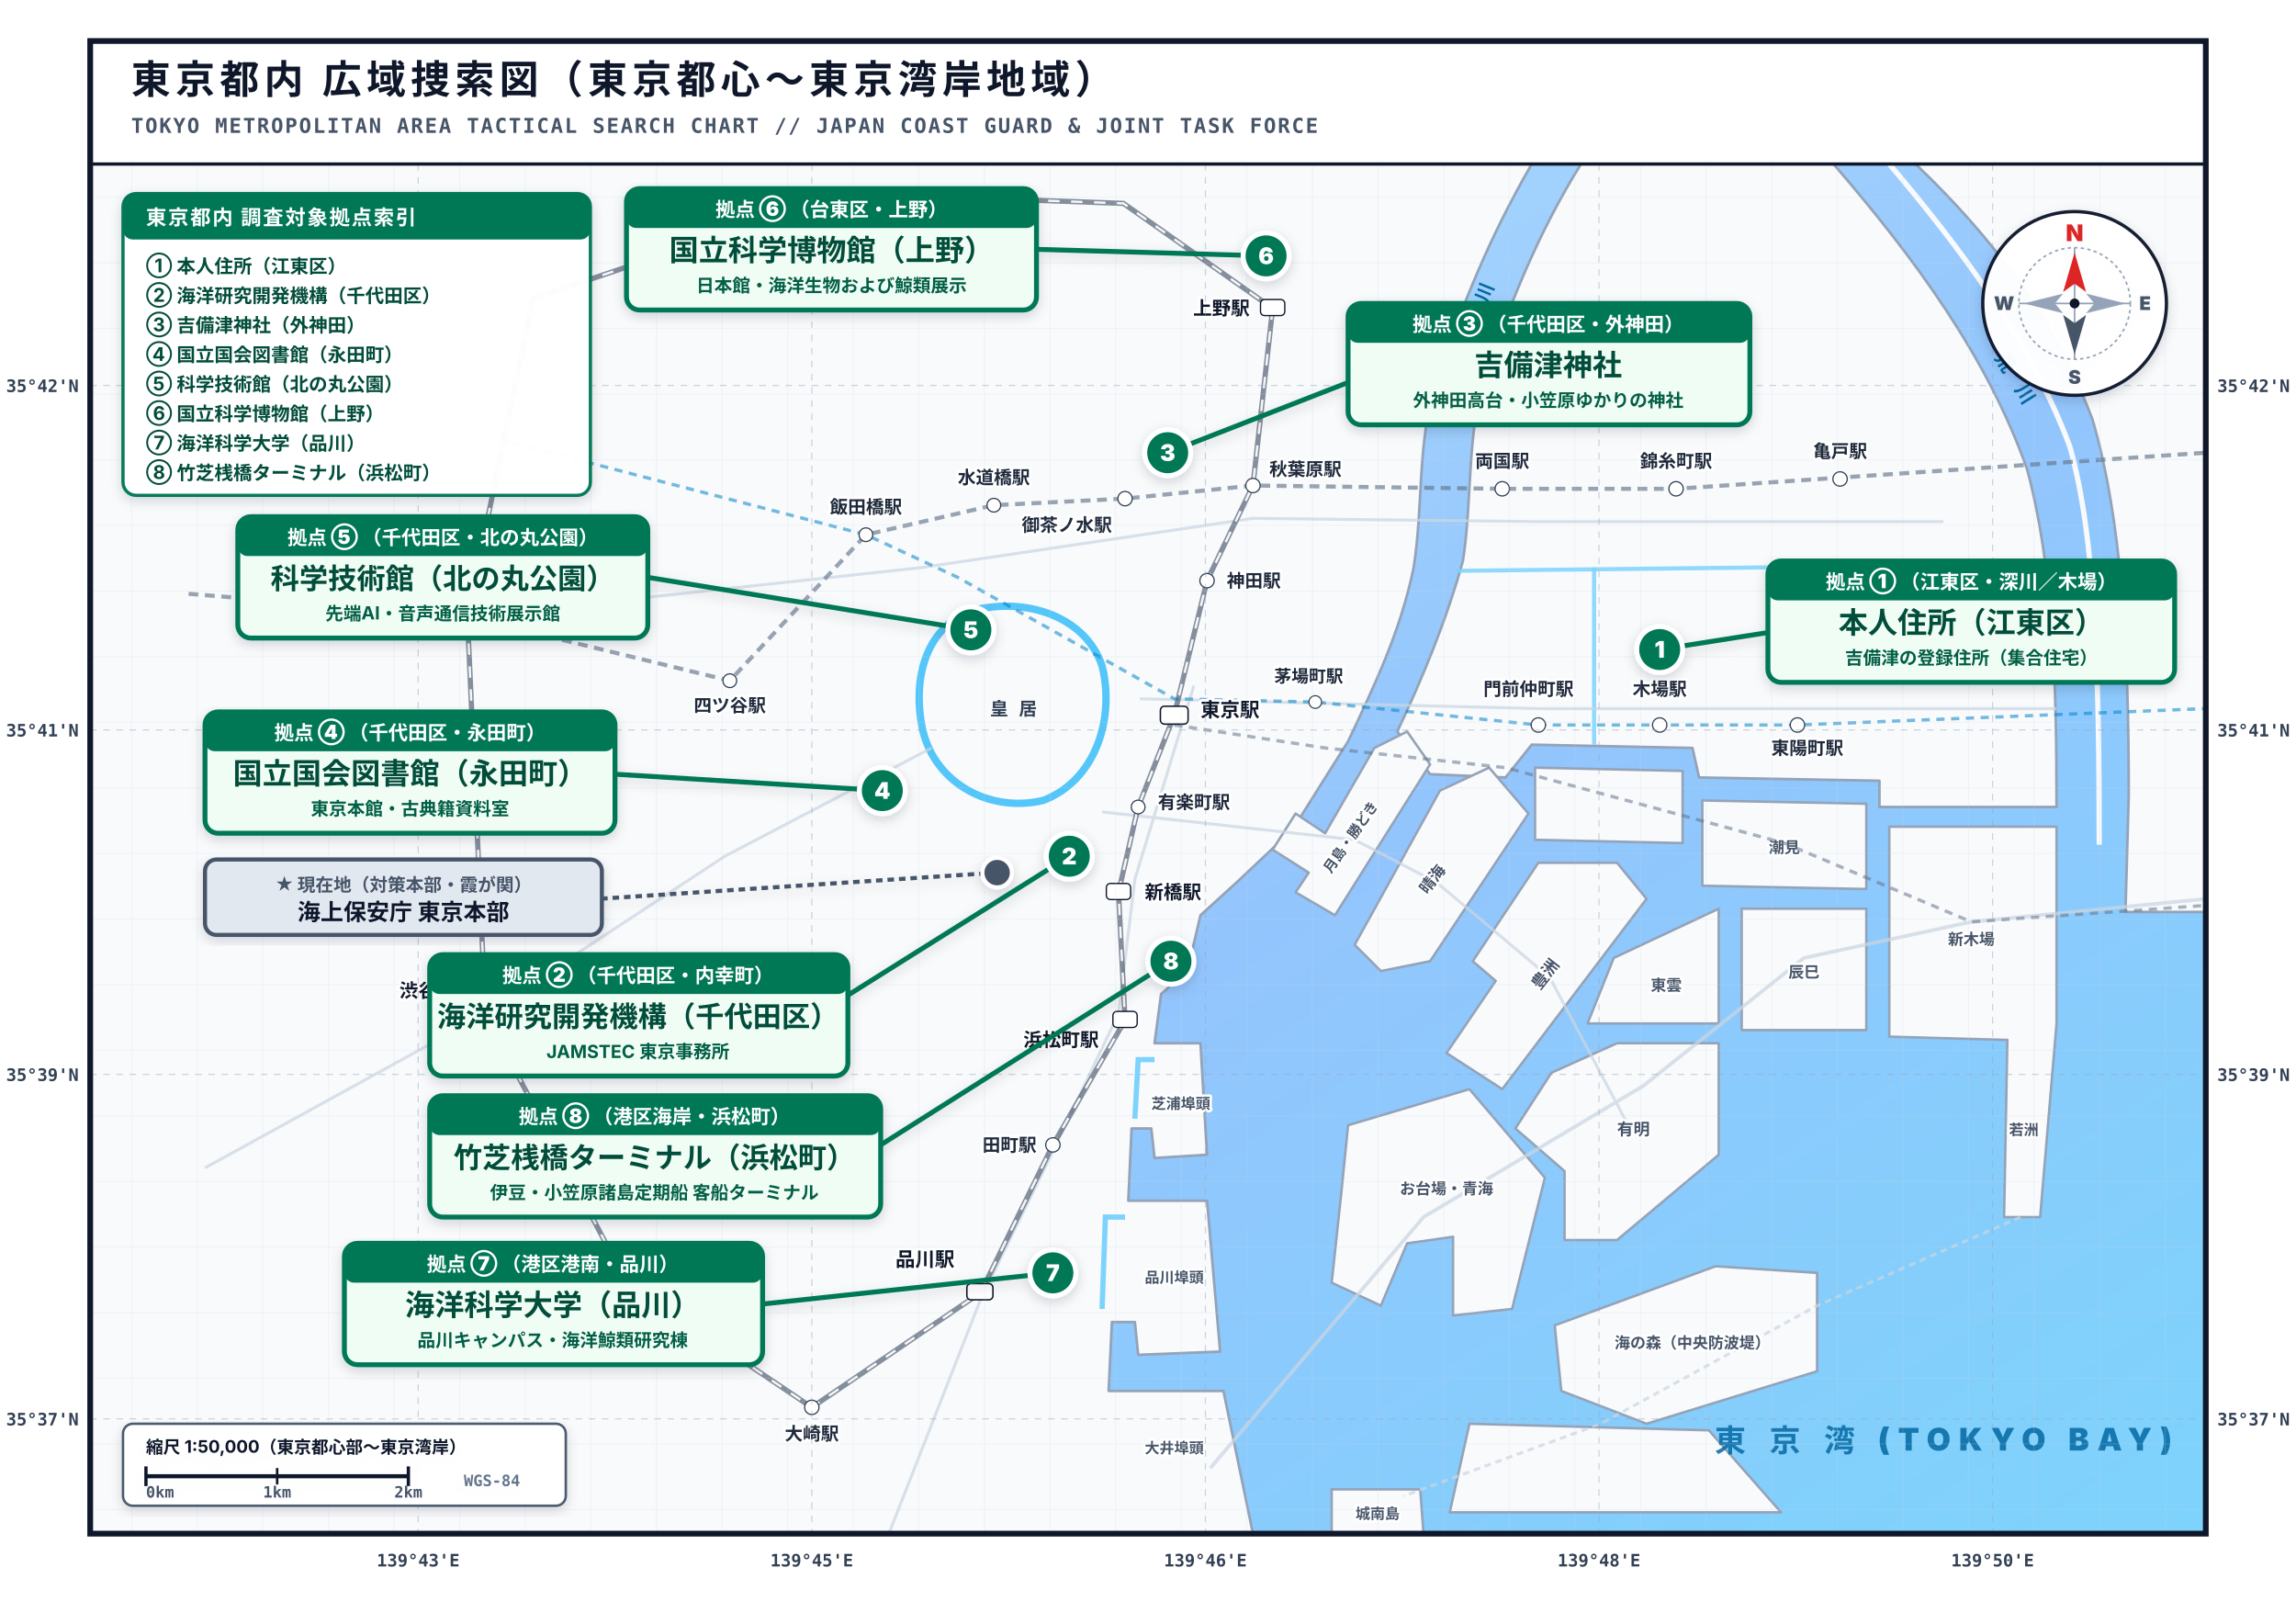
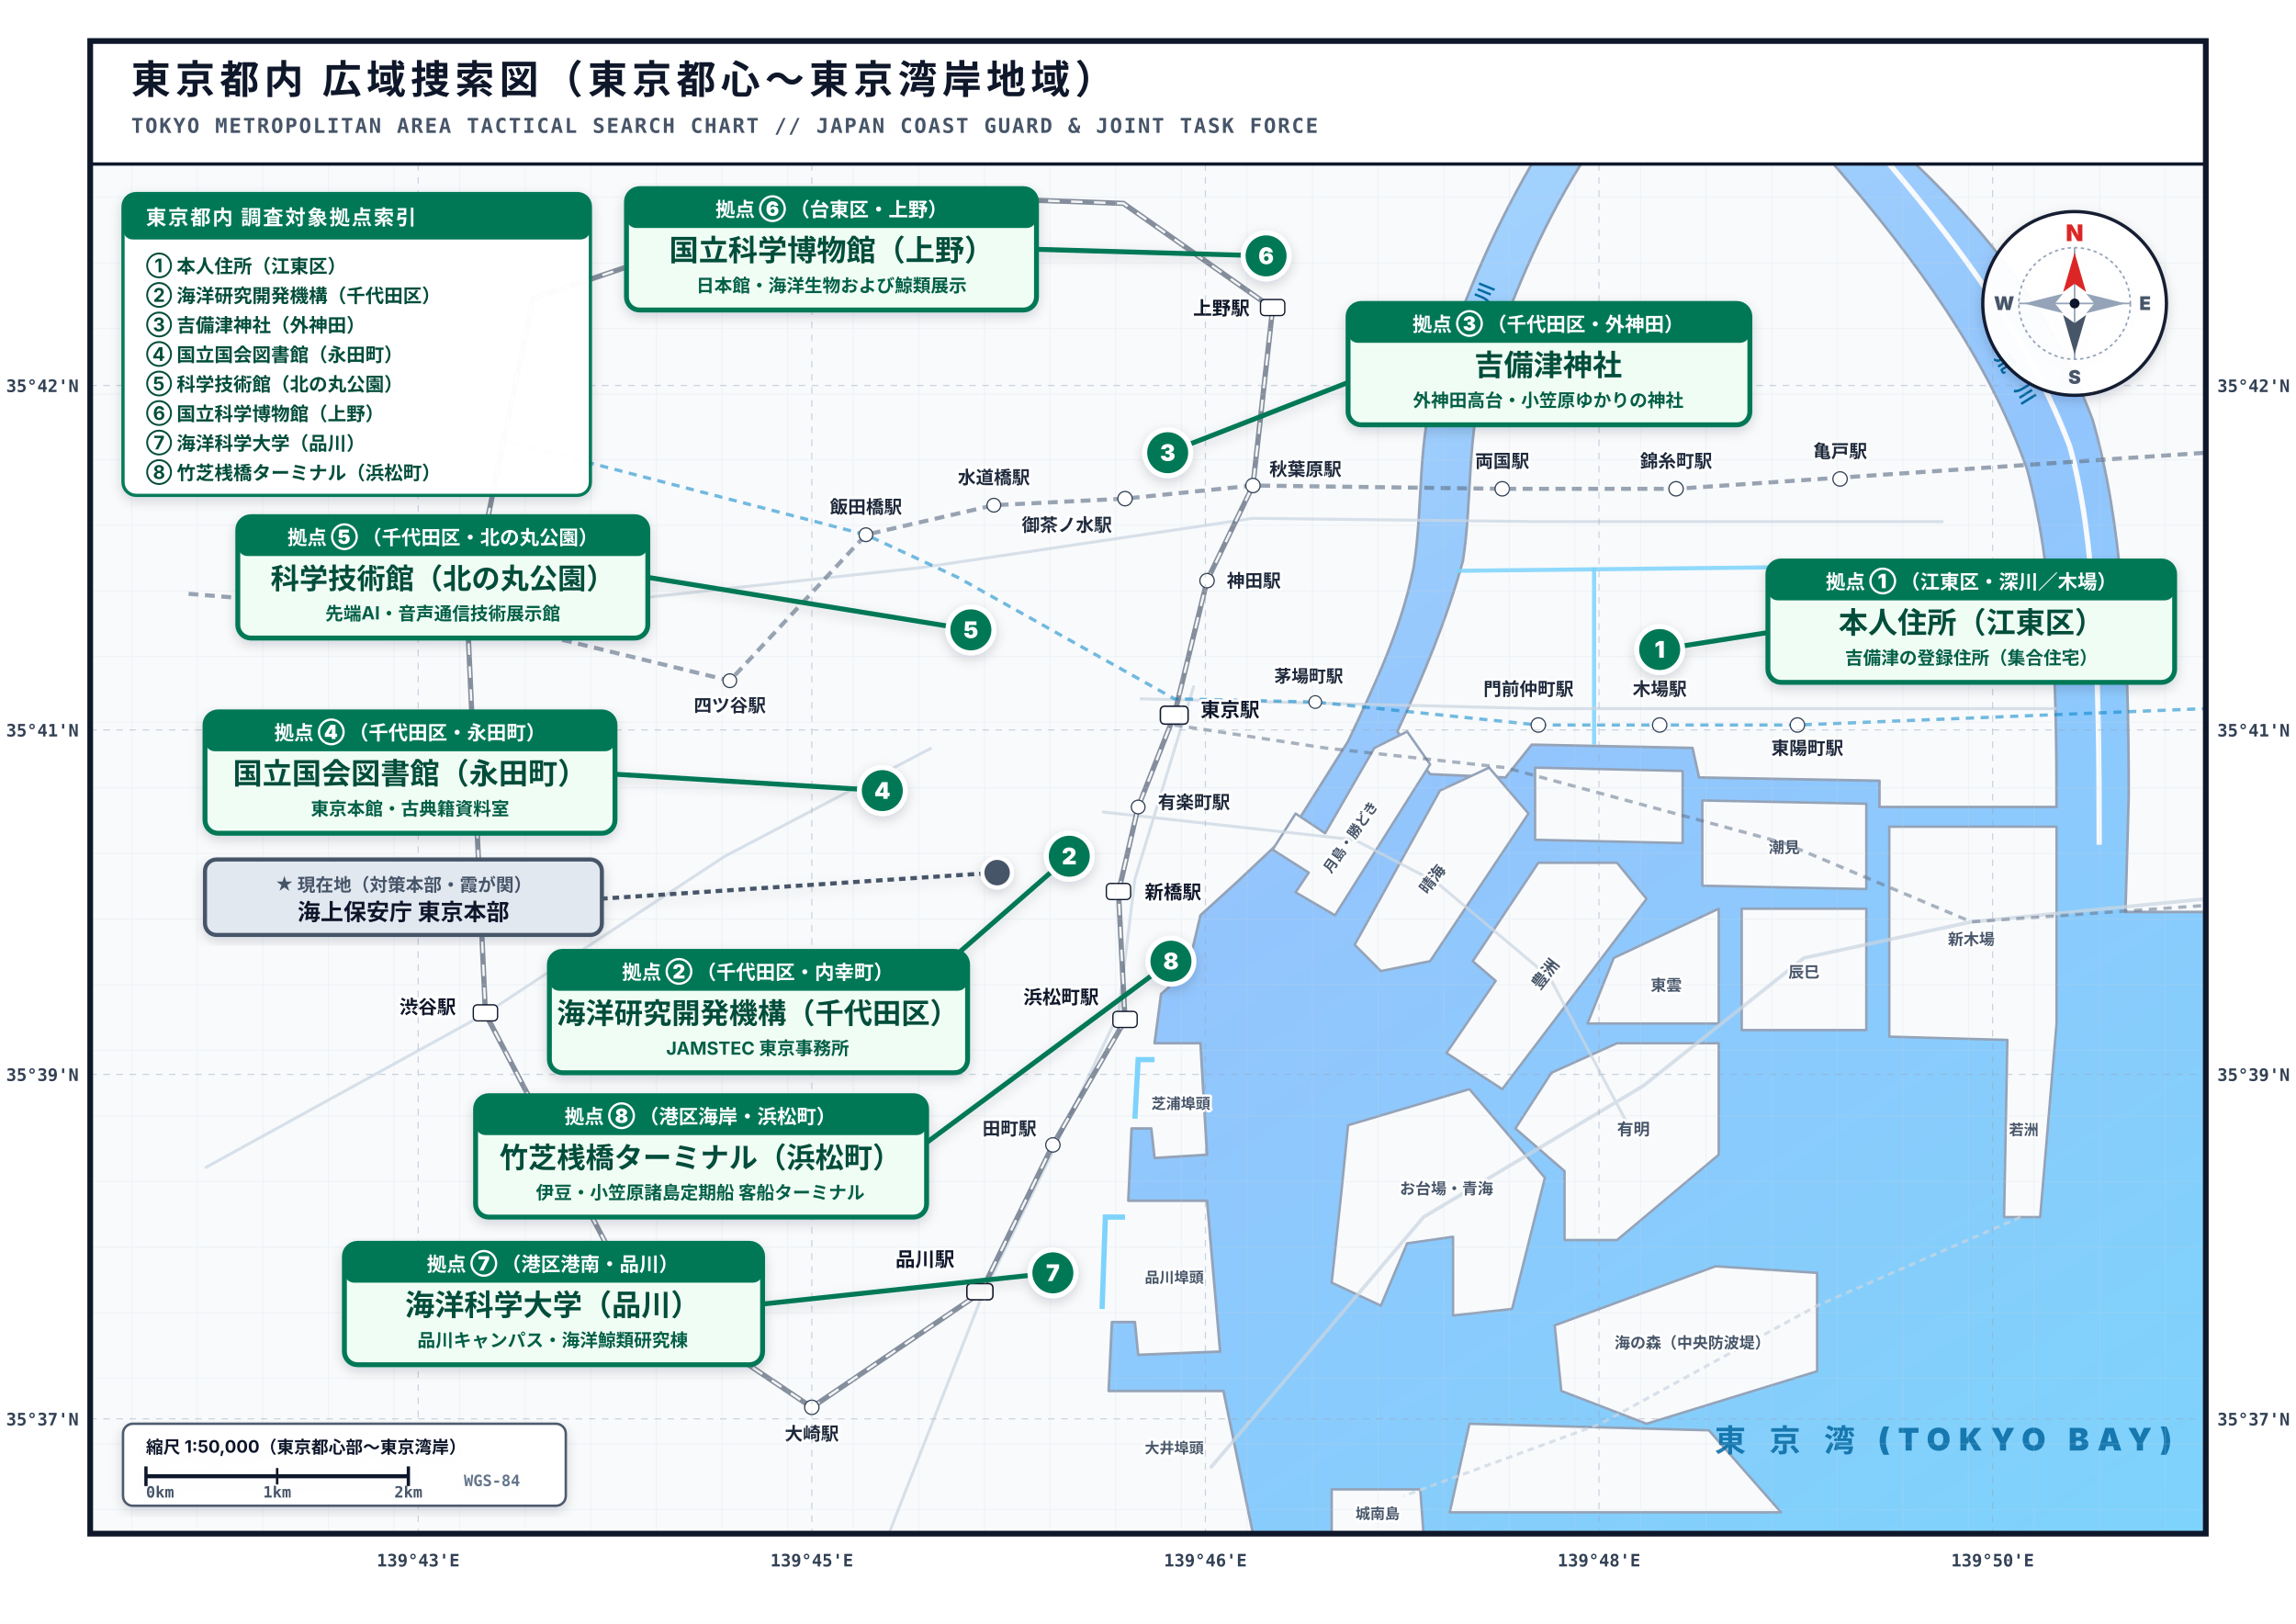
<svg xmlns="http://www.w3.org/2000/svg" viewBox="0 0 1400 990" width="1400" height="990" style="background-color: #ffffff; font-family: 'Hiragino Kaku Gothic ProN', 'Hiragino Sans', 'Noto Sans JP', -apple-system, BlinkMacSystemFont, sans-serif;">
  <defs>
    <linearGradient id="tokyo-water-grad" x1="0" y1="0" x2="1" y2="1">
      <stop offset="0%" stop-color="#bae6fd" />
      <stop offset="55%" stop-color="#93c5fd" />
      <stop offset="100%" stop-color="#7dd3fc" />
    </linearGradient>
    <pattern id="map-grid-sub" width="40" height="40" patternUnits="userSpaceOnUse">
      <path d="M 40 0 L 0 0 0 40" fill="none" stroke="#cbd5e1" stroke-width="0.45" opacity="0.48" />
    </pattern>
    <filter id="box-shadow" x="-8%" y="-8%" width="116%" height="122%">
      <feDropShadow dx="0" dy="2.5" stdDeviation="3.5" flood-color="#0f172a" flood-opacity="0.16" />
    </filter>
  </defs>
  <rect x="0" y="0" width="1400" height="990" fill="#ffffff" />
  <clipPath id="tokyo-map-clip">
    <rect x="55" y="100" width="1290" height="835" />
  </clipPath>
  <g clip-path="url(#tokyo-map-clip)">
    <rect x="55" y="100" width="1290" height="835" fill="url(#tokyo-water-grad)" />
    <path d="       M 55 100       L 934 100       C 908 145, 892 185, 876 232       C 864 268, 868 308, 862 346       C 854 385, 838 418, 822 452       L 788 506       L 754 538       L 732 558       L 724 592       L 708 606       L 704 636       L 732 636       L 736 704       L 704 706       L 702 688       L 690 688       L 688 732       L 736 732       L 744 824       L 694 826       L 692 806       L 678 806       L 676 848       L 746 848       L 764 935       L 55 935       Z     " fill="#f8fafc" stroke="#94a3b8" stroke-width="1.6" stroke-linejoin="round" />
    <path d="M 704 646 L 694 646 L 692 682" fill="none" stroke="#7dd3fc" stroke-width="3.2" />
    <path d="M 686 742 L 674 742 L 672 798" fill="none" stroke="#7dd3fc" stroke-width="3.2" />
    <path d="       M 964 100       L 1118 100       C 1168 158, 1212 218, 1236 286       C 1252 345, 1254 415, 1254 492       L 1146 492       L 1146 476       L 1036 474       L 1032 456       L 934 454       L 918 474       L 872 472       L 852 446       C 868 412, 882 378, 892 342       C 898 304, 894 264, 906 228       C 922 182, 938 142, 964 100       Z     " fill="#f8fafc" stroke="#94a3b8" stroke-width="1.6" stroke-linejoin="round" />
    <line x1="888" y1="348" x2="1248" y2="344" stroke="#7dd3fc" stroke-width="2.5" opacity="0.85" />
    <line x1="972" y1="346" x2="972" y2="454" stroke="#7dd3fc" stroke-width="2.5" opacity="0.85" />
    <path d="       M 1168 100       L 1345 100       L 1345 556       L 1296 556       L 1298 485       C 1298 395, 1294 318, 1276 256       C 1252 192, 1212 142, 1168 100       Z     " fill="#f8fafc" stroke="#94a3b8" stroke-width="1.6" stroke-linejoin="round" />
    <path d="M 1152 100 C 1196 152, 1238 208, 1262 272 C 1278 328, 1280 412, 1280 515" fill="none" stroke="#f8fafc" stroke-width="3.2" />
    <path d="       M 838 456       L 858 446       L 872 466       L 814 558       L 790 544       L 798 532       L 776 518       L 790 496       L 808 508       Z     " fill="#f8fafc" stroke="#94a3b8" stroke-width="1.5" stroke-linejoin="round" />
    <path d="       M 878 482       L 908 468       L 932 496       L 872 586       L 842 592       L 826 576       L 836 558       Z     " fill="#f8fafc" stroke="#94a3b8" stroke-width="1.5" stroke-linejoin="round" />
    <path d="       M 936 468       L 1026 470       L 1026 514       L 936 512       Z     " fill="#f8fafc" stroke="#94a3b8" stroke-width="1.5" stroke-linejoin="round" />
    <path d="       M 1038 488       L 1138 490       L 1138 542       L 1038 540       Z     " fill="#f8fafc" stroke="#94a3b8" stroke-width="1.5" stroke-linejoin="round" />
    <path d="       M 938 526       L 986 526       L 1004 548       L 916 664       L 882 642       L 912 598       L 898 586       Z     " fill="#f8fafc" stroke="#94a3b8" stroke-width="1.5" stroke-linejoin="round" />
    <path d="       M 984 584       L 1048 554       L 1048 624       L 968 624       Z     " fill="#f8fafc" stroke="#94a3b8" stroke-width="1.5" stroke-linejoin="round" />
    <path d="       M 1062 554       L 1138 554       L 1138 628       L 1062 628       Z     " fill="#f8fafc" stroke="#94a3b8" stroke-width="1.5" stroke-linejoin="round" />
    <path d="       M 1152 504       L 1254 504       L 1254 624       L 1244 742       L 1222 742       L 1224 634       L 1152 632       Z     " fill="#f8fafc" stroke="#94a3b8" stroke-width="1.5" stroke-linejoin="round" />
    <path d="       M 946 654       L 986 636       L 1048 636       L 1048 704       L 986 756       L 954 756       L 954 714       L 924 688       Z     " fill="#f8fafc" stroke="#94a3b8" stroke-width="1.5" stroke-linejoin="round" />
    <path d="       M 822 686       L 896 664       L 942 718       L 922 798       L 886 802       L 886 754       L 858 758       L 842 796       L 812 782       L 818 726       Z     " fill="#f8fafc" stroke="#94a3b8" stroke-width="1.5" stroke-linejoin="round" />
    <path d="       M 948 808       L 1046 772       L 1108 776       L 1108 836       L 1004 868       L 952 848       Z     " fill="#f8fafc" stroke="#94a3b8" stroke-width="1.5" stroke-linejoin="round" />
    <path d="       M 896 868       L 1042 872       L 1086 922       L 884 922       Z     " fill="#f8fafc" stroke="#94a3b8" stroke-width="1.5" stroke-linejoin="round" />
    <path d="M 812 908 L 866 908 L 868 935 L 812 935 Z" fill="#f8fafc" stroke="#94a3b8" stroke-width="1.5" />
-     <path d="       M 594 372       C 626 364, 662 376, 672 406       C 680 438, 668 476, 636 488       C 602 496, 568 476, 562 442       C 556 408, 568 380, 594 372       Z     " fill="none" stroke="#38bdf8" stroke-width="4.5" opacity="0.85" />
-     <text x="618" y="436" font-size="11" font-weight="900" fill="#334155" text-anchor="middle" letter-spacing="2">皇 居</text>
    <g fill="none" stroke="#cbd5e1" stroke-width="1.8" opacity="0.72">
      <path d="M 738 895 L 868 742 L 1002 662 L 1100 584 L 1202 562 L 1345 548" stroke-width="2.2" />
      <path d="M 1232 742 L 1108 796 L 976 868 L 856 912" stroke-dasharray="4 3" />
      <path d="M 672 495 L 826 512 L 876 538 L 945 596 L 996 692" />
      <path d="M 695 426 L 938 432 L 1118 432 L 1254 432" />
      <path d="M 285 376 L 562 346 L 764 316 L 936 318 L 1185 318" />
      <path d="M 568 456 L 442 522 L 296 618 L 125 712" />
      <path d="M 728 418 L 692 536 L 682 618 L 642 702 L 598 792 L 542 935" />
    </g>
    <g style="paint-order: stroke fill; stroke: #ffffff; stroke-width: 3px; stroke-linejoin: round;">
      <text x="720" y="676" font-size="9" font-weight="bold" fill="#475569" text-anchor="middle">芝浦埠頭</text>
      <text x="716" y="782" font-size="9" font-weight="bold" fill="#475569" text-anchor="middle">品川埠頭</text>
      <text x="716" y="886" font-size="9" font-weight="bold" fill="#475569" text-anchor="middle">大井埠頭</text>
      <text x="826" y="512" font-size="8.5" font-weight="bold" fill="#475569" text-anchor="middle" transform="rotate(-55 826 512)">月島・勝どき</text>
      <text x="876" y="538" font-size="9.5" font-weight="bold" fill="#475569" text-anchor="middle" transform="rotate(-52 876 538)">晴海</text>
      <text x="1088" y="520" font-size="9.5" font-weight="bold" fill="#475569" text-anchor="middle">潮見</text>
      <text x="945" y="596" font-size="10" font-weight="bold" fill="#475569" text-anchor="middle" transform="rotate(-52 945 596)">豊洲</text>
      <text x="1016" y="604" font-size="9.5" font-weight="bold" fill="#475569" text-anchor="middle">東雲</text>
      <text x="1100" y="596" font-size="9.5" font-weight="bold" fill="#475569" text-anchor="middle">辰巳</text>
      <text x="1202" y="576" font-size="9.5" font-weight="bold" fill="#475569" text-anchor="middle">新木場</text>
      <text x="1234" y="692" font-size="9" font-weight="bold" fill="#475569" text-anchor="middle">若洲</text>
      <text x="996" y="692" font-size="10" font-weight="bold" fill="#475569" text-anchor="middle">有明</text>
      <text x="882" y="728" font-size="9.5" font-weight="bold" fill="#475569" text-anchor="middle">お台場・青海</text>
      <text x="1032" y="822" font-size="9.5" font-weight="bold" fill="#475569" text-anchor="middle">海の森（中央防波堤）</text>
      <text x="840" y="926" font-size="9" font-weight="bold" fill="#475569" text-anchor="middle">城南島</text>
    </g>
    <text x="896" y="212" font-size="11.5" font-weight="900" fill="#0369a1" transform="rotate(-68 896 212)" letter-spacing="3">隅田川</text>
    <text x="1216" y="218" font-size="12" font-weight="900" fill="#0369a1" transform="rotate(58 1216 218)" letter-spacing="4">荒 川</text>
    <text x="1185" y="885" font-size="19" font-weight="900" fill="#0369a1" letter-spacing="5" text-anchor="middle" opacity="0.85">東 京 湾 (TOKYO BAY)</text>
    <path d="       M 776 188       L 764 296       L 736 354       L 716 436       L 694 492       L 682 544       L 686 622       L 642 698       L 598 788       L 495 858       L 382 782       L 296 618       L 285 376       L 325 182       L 515 118       L 685 124       Z     " fill="none" stroke="#475569" stroke-width="3.2" opacity="0.65" />
    <path d="       M 776 188       L 764 296       L 736 354       L 716 436       L 694 492       L 682 544       L 686 622       L 642 698       L 598 788       L 495 858       L 382 782       L 296 618       L 285 376       L 325 182       L 515 118       L 685 124       Z     " fill="none" stroke="#ffffff" stroke-width="1.4" stroke-dasharray="7 7" opacity="0.92" />
    <path d="M 115 362 L 285 376 L 445 415 L 528 326 L 606 308 L 686 304 L 764 296 L 916 298 L 1022 298 L 1345 276" fill="none" stroke="#64748b" stroke-width="2.5" stroke-dasharray="6 4" opacity="0.65" />
    <path d="M 305 268 L 528 326 L 584 352 L 716 426 L 802 428 L 938 442 L 1012 442 L 1096 442 L 1345 432" fill="none" stroke="#0284c7" stroke-width="2" stroke-dasharray="5 4" opacity="0.55" />
    <path d="M 716 442 L 808 456 L 918 468 L 1088 514 L 1202 562 L 1345 552" fill="none" stroke="#64748b" stroke-width="2" stroke-dasharray="5 4" opacity="0.55" />
    <g fill="#1e293b" font-size="11" font-weight="bold" style="paint-order: stroke fill; stroke: #ffffff; stroke-width: 3.2px; stroke-linejoin: round;">
      <rect x="708" y="431" width="16" height="10" rx="2" fill="#ffffff" stroke="#0f172a" stroke-width="1.8" />
      <text x="732" y="437" font-size="12" font-weight="900" fill="#0f172a">東京駅</text>
      <circle cx="736" cy="354" r="4" fill="#ffffff" stroke="#334155" stroke-width="1.5" />
      <text x="748" y="358">神田駅</text>
      <circle cx="764" cy="296" r="4" fill="#ffffff" stroke="#334155" stroke-width="1.5" />
      <text x="774" y="290">秋葉原駅</text>
      <circle cx="686" cy="304" r="4" fill="#ffffff" stroke="#334155" stroke-width="1.5" />
      <text x="678" y="324" text-anchor="end">御茶ノ水駅</text>
      <circle cx="606" cy="308" r="3.8" fill="#ffffff" stroke="#334155" stroke-width="1.5" />
      <text x="606" y="295" text-anchor="middle">水道橋駅</text>
      <circle cx="528" cy="326" r="3.8" fill="#ffffff" stroke="#334155" stroke-width="1.5" />
      <text x="528" y="313" text-anchor="middle">飯田橋駅</text>
      <circle cx="445" cy="415" r="3.8" fill="#ffffff" stroke="#334155" stroke-width="1.5" />
      <text x="445" y="434" text-anchor="middle">四ツ谷駅</text>
      <rect x="769" y="183" width="14" height="9" rx="2" fill="#ffffff" stroke="#0f172a" stroke-width="1.6" />
      <text x="762" y="192" font-size="11.5" font-weight="900" fill="#0f172a" text-anchor="end">上野駅</text>
      <circle cx="802" cy="428" r="3.5" fill="#ffffff" stroke="#334155" stroke-width="1.4" />
      <text x="798" y="416" font-size="10.5" text-anchor="middle">茅場町駅</text>
      <circle cx="694" cy="492" r="3.8" fill="#ffffff" stroke="#334155" stroke-width="1.5" />
      <text x="706" y="493">有楽町駅</text>
      <rect x="675" y="539" width="14" height="9" rx="2" fill="#ffffff" stroke="#0f172a" stroke-width="1.6" />
      <text x="698" y="548" font-size="11.5" font-weight="900" fill="#0f172a">新橋駅</text>
      <rect x="679" y="617" width="14" height="9" rx="2" fill="#ffffff" stroke="#0f172a" stroke-width="1.6" />
-       <text x="670" y="638" font-size="11.5" font-weight="900" fill="#0f172a" text-anchor="end">浜松町駅</text>
+       <text x="670" y="612" font-size="11.5" font-weight="900" fill="#0f172a" text-anchor="end">浜松町駅</text>
      <circle cx="642" cy="698" r="4" fill="#ffffff" stroke="#334155" stroke-width="1.5" />
-       <text x="632" y="702" text-anchor="end">田町駅</text>
+       <text x="632" y="692" text-anchor="end">田町駅</text>
      <rect x="590" y="783" width="15" height="9" rx="2" fill="#ffffff" stroke="#0f172a" stroke-width="1.8" />
      <text x="582" y="772" font-size="12" font-weight="900" fill="#0f172a" text-anchor="end">品川駅</text>
      <circle cx="495" cy="858" r="4" fill="#ffffff" stroke="#334155" stroke-width="1.5" />
      <text x="495" y="878" text-anchor="middle">大崎駅</text>
      <rect x="289" y="613" width="14" height="9" rx="2" fill="#ffffff" stroke="#0f172a" stroke-width="1.6" />
-       <text x="278" y="608" font-size="11.5" font-weight="900" fill="#0f172a" text-anchor="end">渋谷駅</text>
+       <text x="278" y="618" font-size="11.5" font-weight="900" fill="#0f172a" text-anchor="end">渋谷駅</text>
      <rect x="278" y="371" width="14" height="9" rx="2" fill="#ffffff" stroke="#0f172a" stroke-width="1.6" />
      <text x="270" y="388" font-size="11.5" font-weight="900" fill="#0f172a" text-anchor="end">新宿駅</text>
      <circle cx="916" cy="298" r="4" fill="#ffffff" stroke="#334155" stroke-width="1.5" />
      <text x="916" y="285" text-anchor="middle">両国駅</text>
      <circle cx="1022" cy="298" r="4" fill="#ffffff" stroke="#334155" stroke-width="1.5" />
      <text x="1022" y="285" text-anchor="middle">錦糸町駅</text>
      <circle cx="1122" cy="292" r="4" fill="#ffffff" stroke="#334155" stroke-width="1.5" />
      <text x="1122" y="279" text-anchor="middle">亀戸駅</text>
      <circle cx="938" cy="442" r="4" fill="#ffffff" stroke="#334155" stroke-width="1.5" />
      <text x="932" y="424" text-anchor="middle">門前仲町駅</text>
      <circle cx="1012" cy="442" r="4" fill="#ffffff" stroke="#334155" stroke-width="1.5" />
      <text x="1012" y="424" text-anchor="middle">木場駅</text>
      <circle cx="1096" cy="442" r="4" fill="#ffffff" stroke="#334155" stroke-width="1.5" />
      <text x="1102" y="460" text-anchor="middle">東陽町駅</text>
    </g>
    <rect x="55" y="100" width="1290" height="835" fill="url(#map-grid-sub)" />
    <g stroke="#94a3b8" stroke-width="0.7" stroke-dasharray="4 4" opacity="0.45">
      <line x1="255" y1="100" x2="255" y2="935" />
      <line x1="495" y1="100" x2="495" y2="935" />
      <line x1="735" y1="100" x2="735" y2="935" />
      <line x1="975" y1="100" x2="975" y2="935" />
      <line x1="1215" y1="100" x2="1215" y2="935" />
      <line x1="55" y1="235" x2="1345" y2="235" />
      <line x1="55" y1="445" x2="1345" y2="445" />
      <line x1="55" y1="655" x2="1345" y2="655" />
      <line x1="55" y1="865" x2="1345" y2="865" />
    </g>
    <g filter="url(#box-shadow)">
      <line x1="608" y1="532" x2="365" y2="548" stroke="#475569" stroke-width="2.5" stroke-dasharray="4 3" />
      <circle cx="608" cy="532" r="9" fill="#475569" stroke="#ffffff" stroke-width="2.5" />
      <g transform="translate(125, 524)">
        <rect x="0" y="0" width="242" height="46" rx="7" fill="#e2e8f0" stroke="#475569" stroke-width="2.5" />
        <text x="121" y="19" font-size="11" font-weight="900" fill="#475569" text-anchor="middle">★ 現在地（対策本部・霞が関）</text>
        <text x="121" y="37" font-size="14" font-weight="900" fill="#0f172a" text-anchor="middle">海上保安庁 東京本部</text>
      </g>
    </g>
    <g filter="url(#box-shadow)">
      <line x1="1012" y1="396" x2="1082" y2="385" stroke="#047857" stroke-width="3" />
      <circle cx="1012" cy="396" r="14" fill="#047857" stroke="#ffffff" stroke-width="3" />
      <text x="1012" y="401" font-size="14" font-weight="900" fill="#ffffff" text-anchor="middle">1</text>
      <g transform="translate(1078, 342)">
        <rect x="0" y="0" width="248" height="74" rx="8" fill="#f0fdf4" stroke="#047857" stroke-width="3" />
        <rect x="0" y="0" width="248" height="24" rx="6" fill="#047857" />
        <text x="124" y="17" font-size="12" font-weight="900" fill="#ffffff" text-anchor="middle">拠点 ① （江東区・深川／木場）</text>
        <text x="124" y="44" font-size="18" font-weight="900" fill="#064e3b" text-anchor="middle">本人住所（江東区）</text>
        <text x="124" y="63" font-size="11" font-weight="bold" fill="#065f46" text-anchor="middle">吉備津の登録住所（集合住宅）</text>
      </g>
    </g>
    <g filter="url(#box-shadow)">
-       <line x1="652" y1="522" x2="515" y2="608" stroke="#047857" stroke-width="3" />
+       <line x1="652" y1="522" x2="565" y2="598" stroke="#047857" stroke-width="3" />
      <circle cx="652" cy="522" r="14" fill="#047857" stroke="#ffffff" stroke-width="3" />
      <text x="652" y="527" font-size="14" font-weight="900" fill="#ffffff" text-anchor="middle">2</text>
-       <g transform="translate(262, 582)">
+       <g transform="translate(335, 580)">
        <rect x="0" y="0" width="255" height="74" rx="8" fill="#f0fdf4" stroke="#047857" stroke-width="3" />
        <rect x="0" y="0" width="255" height="24" rx="6" fill="#047857" />
        <text x="127" y="17" font-size="12" font-weight="900" fill="#ffffff" text-anchor="middle">拠点 ② （千代田区・内幸町）</text>
        <text x="127" y="44" font-size="17.5" font-weight="900" fill="#064e3b" text-anchor="middle">海洋研究開発機構（千代田区）</text>
        <text x="127" y="63" font-size="11" font-weight="bold" fill="#065f46" text-anchor="middle">JAMSTEC 東京事務所</text>
      </g>
    </g>
    <g filter="url(#box-shadow)">
      <line x1="712" y1="276" x2="825" y2="232" stroke="#047857" stroke-width="3" />
      <circle cx="712" cy="276" r="14" fill="#047857" stroke="#ffffff" stroke-width="3" />
      <text x="712" y="281" font-size="14" font-weight="900" fill="#ffffff" text-anchor="middle">3</text>
      <g transform="translate(822, 185)">
        <rect x="0" y="0" width="245" height="74" rx="8" fill="#f0fdf4" stroke="#047857" stroke-width="3" />
        <rect x="0" y="0" width="245" height="24" rx="6" fill="#047857" />
        <text x="122" y="17" font-size="12" font-weight="900" fill="#ffffff" text-anchor="middle">拠点 ③ （千代田区・外神田）</text>
        <text x="122" y="44" font-size="18" font-weight="900" fill="#064e3b" text-anchor="middle">吉備津神社</text>
        <text x="122" y="63" font-size="11" font-weight="bold" fill="#065f46" text-anchor="middle">外神田高台・小笠原ゆかりの神社</text>
      </g>
    </g>
    <g filter="url(#box-shadow)">
      <line x1="538" y1="482" x2="375" y2="472" stroke="#047857" stroke-width="3" />
      <circle cx="538" cy="482" r="14" fill="#047857" stroke="#ffffff" stroke-width="3" />
      <text x="538" y="487" font-size="14" font-weight="900" fill="#ffffff" text-anchor="middle">4</text>
      <g transform="translate(125, 434)">
        <rect x="0" y="0" width="250" height="74" rx="8" fill="#f0fdf4" stroke="#047857" stroke-width="3" />
        <rect x="0" y="0" width="250" height="24" rx="6" fill="#047857" />
        <text x="125" y="17" font-size="12" font-weight="900" fill="#ffffff" text-anchor="middle">拠点 ④ （千代田区・永田町）</text>
        <text x="125" y="44" font-size="18" font-weight="900" fill="#064e3b" text-anchor="middle">国立国会図書館（永田町）</text>
        <text x="125" y="63" font-size="11" font-weight="bold" fill="#065f46" text-anchor="middle">東京本館・古典籍資料室</text>
      </g>
    </g>
    <g filter="url(#box-shadow)">
      <line x1="592" y1="384" x2="395" y2="352" stroke="#047857" stroke-width="3" />
      <circle cx="592" cy="384" r="14" fill="#047857" stroke="#ffffff" stroke-width="3" />
      <text x="592" y="389" font-size="14" font-weight="900" fill="#ffffff" text-anchor="middle">5</text>
      <g transform="translate(145, 315)">
        <rect x="0" y="0" width="250" height="74" rx="8" fill="#f0fdf4" stroke="#047857" stroke-width="3" />
        <rect x="0" y="0" width="250" height="24" rx="6" fill="#047857" />
        <text x="125" y="17" font-size="12" font-weight="900" fill="#ffffff" text-anchor="middle">拠点 ⑤ （千代田区・北の丸公園）</text>
        <text x="125" y="44" font-size="17.5" font-weight="900" fill="#064e3b" text-anchor="middle">科学技術館（北の丸公園）</text>
        <text x="125" y="63" font-size="11" font-weight="bold" fill="#065f46" text-anchor="middle">先端AI・音声通信技術展示館</text>
      </g>
    </g>
    <g filter="url(#box-shadow)">
      <line x1="772" y1="156" x2="632" y2="152" stroke="#047857" stroke-width="3" />
      <circle cx="772" cy="156" r="14" fill="#047857" stroke="#ffffff" stroke-width="3" />
      <text x="772" y="161" font-size="14" font-weight="900" fill="#ffffff" text-anchor="middle">6</text>
      <g transform="translate(382, 115)">
        <rect x="0" y="0" width="250" height="74" rx="8" fill="#f0fdf4" stroke="#047857" stroke-width="3" />
        <rect x="0" y="0" width="250" height="24" rx="6" fill="#047857" />
        <text x="125" y="17" font-size="12" font-weight="900" fill="#ffffff" text-anchor="middle">拠点 ⑥ （台東区・上野）</text>
        <text x="125" y="44" font-size="18" font-weight="900" fill="#064e3b" text-anchor="middle">国立科学博物館（上野）</text>
        <text x="125" y="63" font-size="11" font-weight="bold" fill="#065f46" text-anchor="middle">日本館・海洋生物および鯨類展示</text>
      </g>
    </g>
    <g filter="url(#box-shadow)">
      <line x1="642" y1="776" x2="465" y2="795" stroke="#047857" stroke-width="3" />
      <circle cx="642" cy="776" r="14" fill="#047857" stroke="#ffffff" stroke-width="3" />
      <text x="642" y="781" font-size="14" font-weight="900" fill="#ffffff" text-anchor="middle">7</text>
      <g transform="translate(210, 758)">
        <rect x="0" y="0" width="255" height="74" rx="8" fill="#f0fdf4" stroke="#047857" stroke-width="3" />
        <rect x="0" y="0" width="255" height="24" rx="6" fill="#047857" />
        <text x="127" y="17" font-size="12" font-weight="900" fill="#ffffff" text-anchor="middle">拠点 ⑦ （港区港南・品川）</text>
        <text x="127" y="44" font-size="18" font-weight="900" fill="#064e3b" text-anchor="middle">海洋科学大学（品川）</text>
        <text x="127" y="63" font-size="11" font-weight="bold" fill="#065f46" text-anchor="middle">品川キャンパス・海洋鯨類研究棟</text>
      </g>
    </g>
    <g filter="url(#box-shadow)">
-       <line x1="714" y1="586" x2="537" y2="698" stroke="#047857" stroke-width="3" />
+       <line x1="714" y1="586" x2="555" y2="704" stroke="#047857" stroke-width="3" />
      <circle cx="714" cy="586" r="14" fill="#047857" stroke="#ffffff" stroke-width="3" />
      <text x="714" y="591" font-size="14" font-weight="900" fill="#ffffff" text-anchor="middle">8</text>
-       <g transform="translate(262, 668)">
+       <g transform="translate(290, 668)">
        <rect x="0" y="0" width="275" height="74" rx="8" fill="#f0fdf4" stroke="#047857" stroke-width="3" />
        <rect x="0" y="0" width="275" height="24" rx="6" fill="#047857" />
        <text x="137" y="17" font-size="12" font-weight="900" fill="#ffffff" text-anchor="middle">拠点 ⑧ （港区海岸・浜松町）</text>
        <text x="137" y="44" font-size="17.5" font-weight="900" fill="#064e3b" text-anchor="middle">竹芝桟橋ターミナル（浜松町）</text>
        <text x="137" y="63" font-size="11" font-weight="bold" fill="#065f46" text-anchor="middle">伊豆・小笠原諸島定期船 客船ターミナル</text>
      </g>
    </g>
  </g>
  <g transform="translate(1265, 185)" filter="url(#box-shadow)">
    <circle cx="0" cy="0" r="56" fill="#ffffff" stroke="#0f172a" stroke-width="2" opacity="0.96" />
    <circle cx="0" cy="0" r="34" fill="none" stroke="#94a3b8" stroke-width="1" stroke-dasharray="2 2" />
    <line x1="-34" y1="0" x2="34" y2="0" stroke="#94a3b8" stroke-width="1" />
    <line x1="0" y1="-34" x2="0" y2="34" stroke="#94a3b8" stroke-width="1" />
    <polygon points="0,-31 7,-7 0,-12 -7,-7" fill="#dc2626" />
    <polygon points="0,31 7,7 0,12 -7,7" fill="#475569" />
    <polygon points="31,0 7,6 12,0 7,-6" fill="#94a3b8" />
    <polygon points="-31,0 -7,6 -12,0 -7,-6" fill="#94a3b8" />
    <circle cx="0" cy="0" r="3" fill="#0f172a" />
    <text x="0" y="-38" font-size="14" font-weight="900" fill="#dc2626" text-anchor="middle">N</text>
    <text x="0" y="49" font-size="11.5" font-weight="900" fill="#475569" text-anchor="middle">S</text>
    <text x="43" y="4" font-size="11.5" font-weight="900" fill="#475569" text-anchor="middle">E</text>
    <text x="-43" y="4" font-size="11.5" font-weight="900" fill="#475569" text-anchor="middle">W</text>
  </g>
  <g transform="translate(75, 118)" filter="url(#box-shadow)">
    <rect x="0" y="0" width="285" height="184" rx="8" fill="#ffffff" stroke="#047857" stroke-width="2" opacity="0.97" />
    <rect x="0" y="0" width="285" height="28" rx="6" fill="#047857" />
    <text x="14" y="19" font-size="12.5" font-weight="900" fill="#ffffff" letter-spacing="1">東京都内 調査対象拠点索引</text>
    <g font-size="11.5" font-weight="bold" fill="#064e3b">
      <text x="14" y="48">① 本人住所（江東区）</text>
      <text x="14" y="66">② 海洋研究開発機構（千代田区）</text>
      <text x="14" y="84">③ 吉備津神社（外神田）</text>
      <text x="14" y="102">④ 国立国会図書館（永田町）</text>
      <text x="14" y="120">⑤ 科学技術館（北の丸公園）</text>
      <text x="14" y="138">⑥ 国立科学博物館（上野）</text>
      <text x="14" y="156">⑦ 海洋科学大学（品川）</text>
      <text x="14" y="174">⑧ 竹芝桟橋ターミナル（浜松町）</text>
    </g>
  </g>
  <g transform="translate(75, 868)" filter="url(#box-shadow)">
    <rect x="0" y="0" width="270" height="50" rx="6" fill="#ffffff" stroke="#475569" stroke-width="1.5" opacity="0.96" />
    <text x="14" y="18" font-size="10.5" font-weight="bold" fill="#0f172a">縮尺 1:50,000（東京都心部〜東京湾岸）</text>
    <line x1="14" y1="32" x2="174" y2="32" stroke="#0f172a" stroke-width="2.5" />
    <line x1="14" y1="26" x2="14" y2="38" stroke="#0f172a" stroke-width="2" />
    <line x1="94" y1="27" x2="94" y2="37" stroke="#0f172a" stroke-width="1.5" />
    <line x1="174" y1="26" x2="174" y2="38" stroke="#0f172a" stroke-width="2" />
    <text x="14" y="45" font-size="9.5" font-weight="bold" fill="#475569" font-family="monospace">0km</text>
    <text x="94" y="45" font-size="9.5" font-weight="bold" fill="#475569" font-family="monospace" text-anchor="middle">1km</text>
    <text x="174" y="45" font-size="9.5" font-weight="bold" fill="#475569" font-family="monospace" text-anchor="middle">2km</text>
    <text x="225" y="38" font-size="9.5" font-weight="bold" fill="#64748b" font-family="monospace" text-anchor="middle">WGS-84</text>
  </g>
  <rect x="55" y="25" width="1290" height="75" fill="#ffffff" />
  <text x="80" y="57" font-size="24" font-weight="900" fill="#0f172a" letter-spacing="3">東京都内 広域捜索図（東京都心〜東京湾岸地域）</text>
  <text x="80" y="81" font-size="12.5" font-weight="bold" fill="#475569" font-family="monospace" letter-spacing="1">TOKYO METROPOLITAN AREA TACTICAL SEARCH CHART // JAPAN COAST GUARD &amp; JOINT TASK FORCE</text>
  <g font-size="10.5" font-weight="bold" fill="#334155" font-family="monospace">
    <text x="255" y="955" text-anchor="middle">139°43'E</text>
    <text x="495" y="955" text-anchor="middle">139°45'E</text>
    <text x="735" y="955" text-anchor="middle">139°46'E</text>
    <text x="975" y="955" text-anchor="middle">139°48'E</text>
    <text x="1215" y="955" text-anchor="middle">139°50'E</text>
    <text x="48" y="239" text-anchor="end">35°42'N</text>
    <text x="48" y="449" text-anchor="end">35°41'N</text>
    <text x="48" y="659" text-anchor="end">35°39'N</text>
    <text x="48" y="869" text-anchor="end">35°37'N</text>
    <text x="1352" y="239" text-anchor="start">35°42'N</text>
    <text x="1352" y="449" text-anchor="start">35°41'N</text>
    <text x="1352" y="659" text-anchor="start">35°39'N</text>
    <text x="1352" y="869" text-anchor="start">35°37'N</text>
  </g>
  <rect x="55" y="25" width="1290" height="910" fill="none" stroke="#0f172a" stroke-width="3.5" />
  <line x1="55" y1="100" x2="1345" y2="100" stroke="#0f172a" stroke-width="2" />
</svg>
